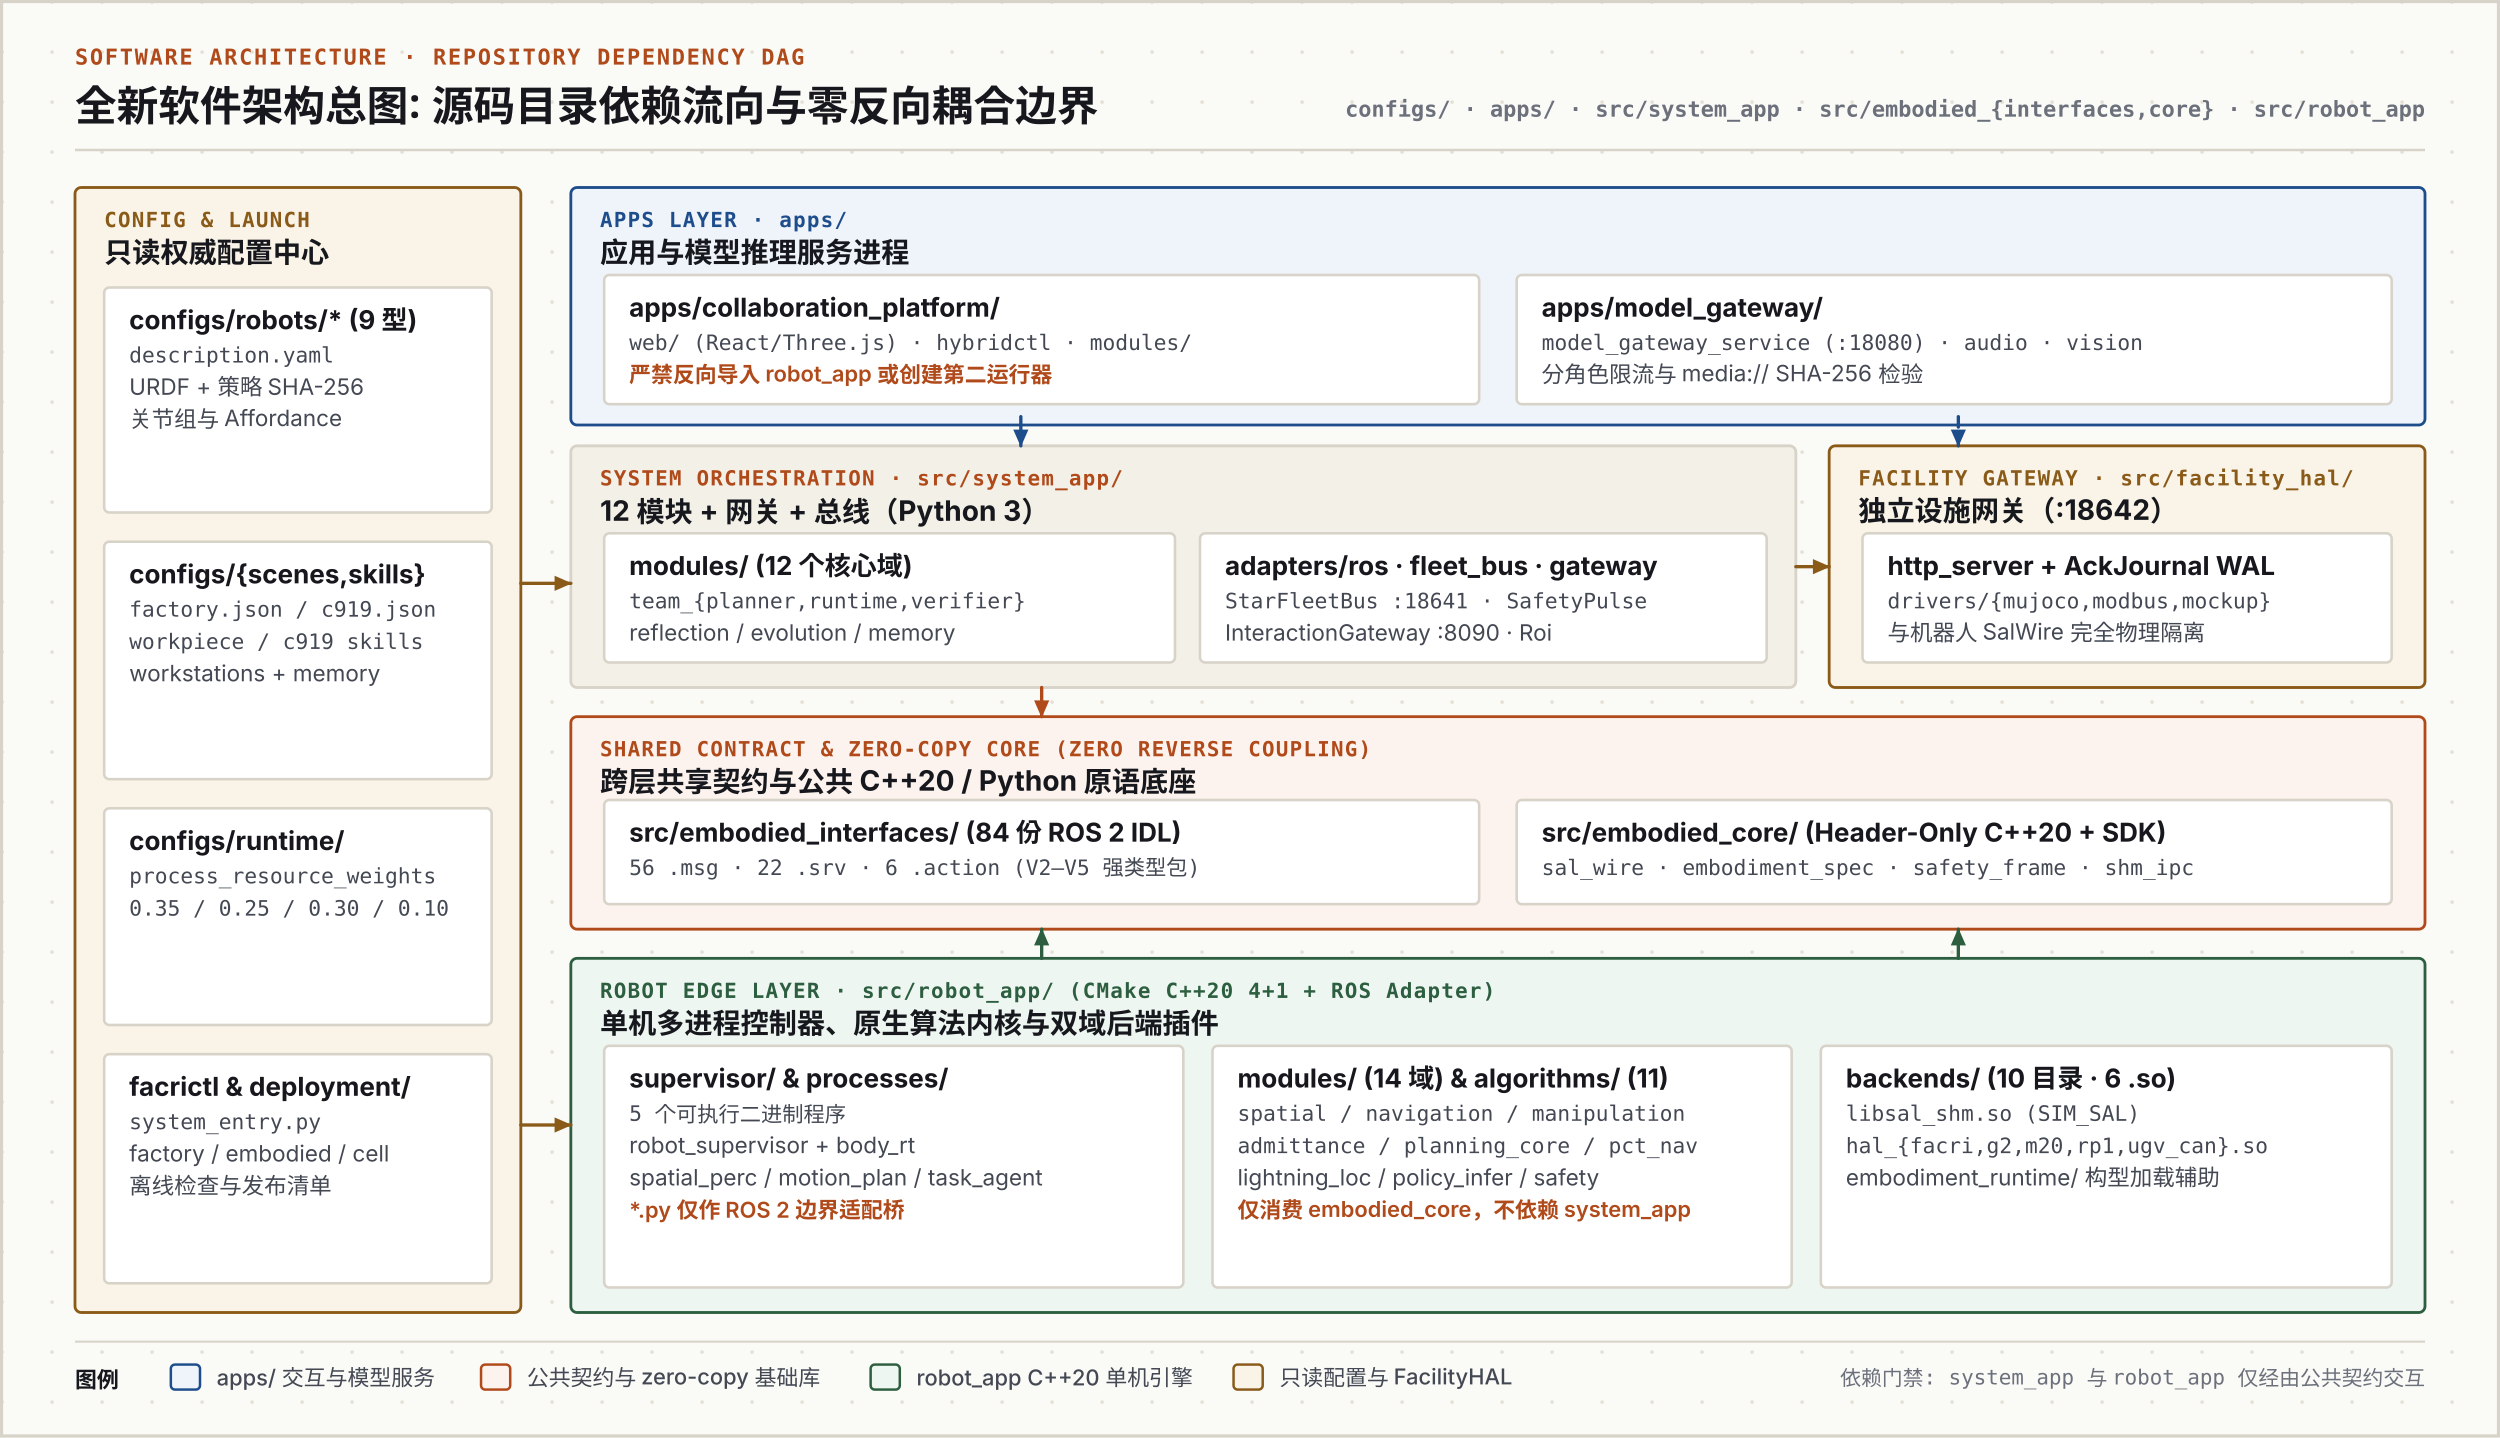
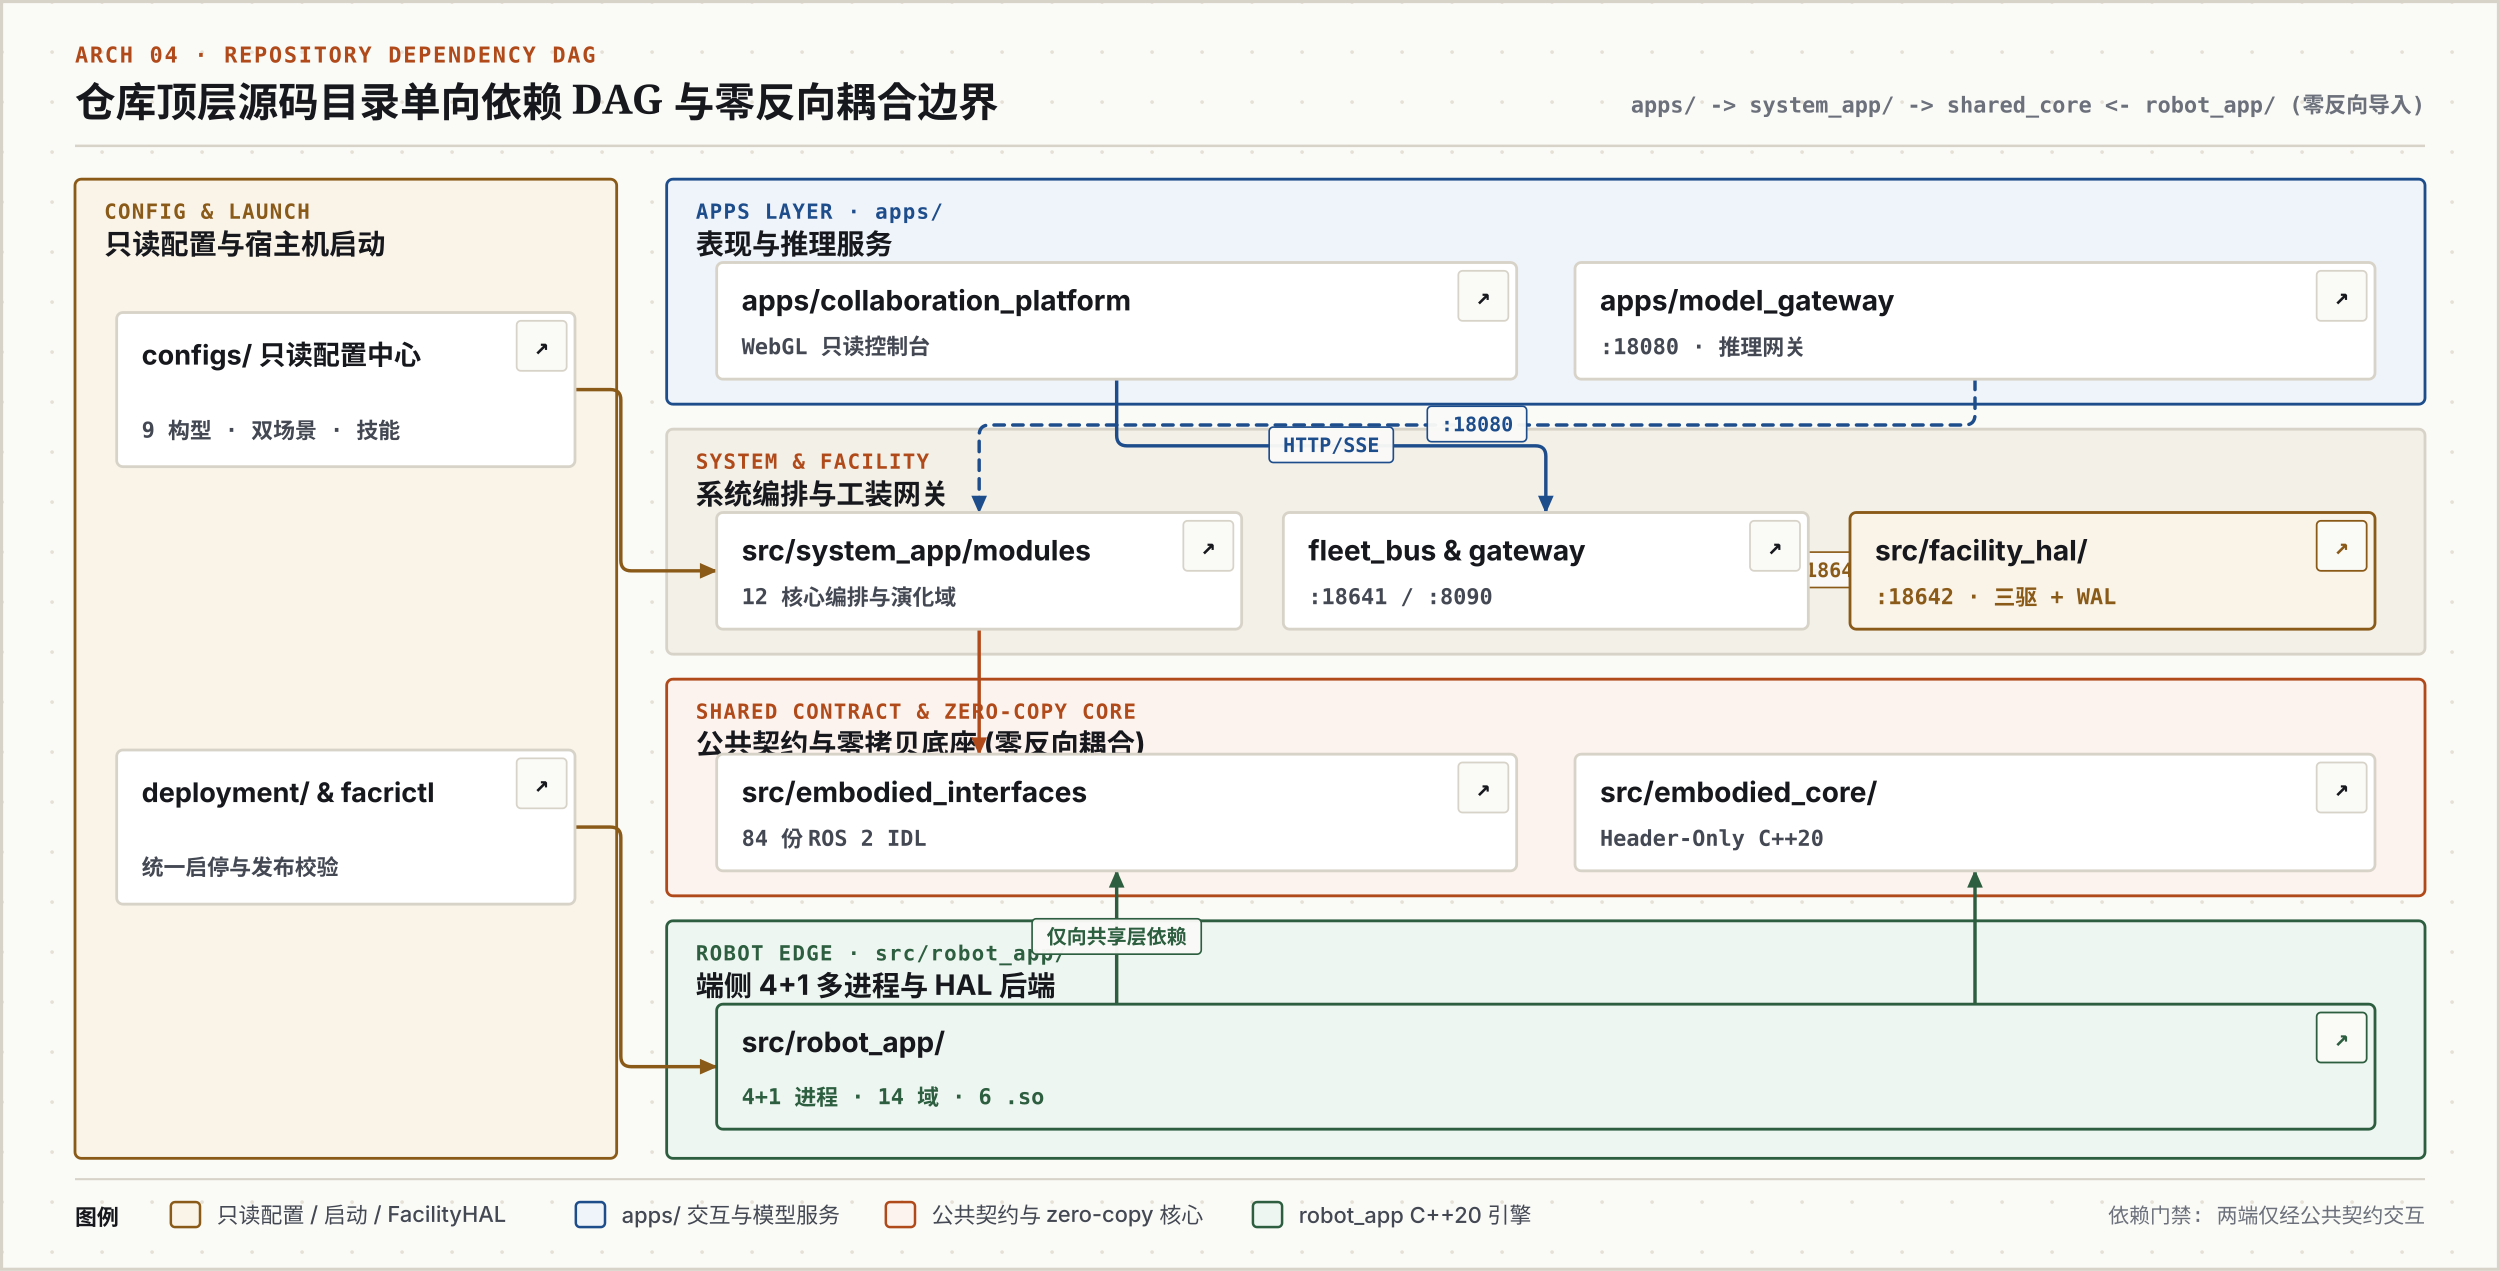
- <svg xmlns="http://www.w3.org/2000/svg" viewBox="0 0 1200 690" width="1200" height="690" role="img" aria-labelledby="diagram-title diagram-desc">
+ <svg xmlns="http://www.w3.org/2000/svg" class="interactive-arch-svg" data-diagram-id="arch-software-stack" viewBox="0 0 1200 610" width="1200" height="610" role="group" aria-labelledby="arch-software-stack-title" aria-describedby="arch-software-stack-desc">
  <defs>
-     <pattern id="dot-grid" width="24" height="24" patternUnits="userSpaceOnUse">
+     <pattern id="arch-software-stack-dot-grid" width="24" height="24" patternUnits="userSpaceOnUse">
      <circle cx="1" cy="1" r="0.9" fill="#E6E1D6" />
    </pattern>
-     <marker id="arrow-ink" viewBox="0 0 10 10" refX="8.5" refY="5" markerWidth="6.5" markerHeight="6.5" orient="auto-start-reverse">
+     <marker id="arch-software-stack-arrow-ink" viewBox="0 0 10 10" refX="8.5" refY="5" markerWidth="6.5" markerHeight="6.5" orient="auto-start-reverse">
      <path d="M 1 1.5 L 9 5 L 1 8.5 z" fill="#16181D" />
    </marker>
-     <marker id="arrow-terracotta" viewBox="0 0 10 10" refX="8.5" refY="5" markerWidth="6.5" markerHeight="6.5" orient="auto-start-reverse">
+     <marker id="arch-software-stack-arrow-terracotta" viewBox="0 0 10 10" refX="8.5" refY="5" markerWidth="6.5" markerHeight="6.5" orient="auto-start-reverse">
      <path d="M 1 1.5 L 9 5 L 1 8.5 z" fill="#B04A1A" />
    </marker>
-     <marker id="arrow-forest" viewBox="0 0 10 10" refX="8.5" refY="5" markerWidth="6.5" markerHeight="6.5" orient="auto-start-reverse">
+     <marker id="arch-software-stack-arrow-forest" viewBox="0 0 10 10" refX="8.5" refY="5" markerWidth="6.5" markerHeight="6.5" orient="auto-start-reverse">
      <path d="M 1 1.5 L 9 5 L 1 8.5 z" fill="#2C5E3F" />
    </marker>
-     <marker id="arrow-slate" viewBox="0 0 10 10" refX="8.5" refY="5" markerWidth="6.5" markerHeight="6.5" orient="auto-start-reverse">
+     <marker id="arch-software-stack-arrow-slate" viewBox="0 0 10 10" refX="8.5" refY="5" markerWidth="6.5" markerHeight="6.5" orient="auto-start-reverse">
      <path d="M 1 1.5 L 9 5 L 1 8.5 z" fill="#1E4D8C" />
    </marker>
-     <marker id="arrow-ochre" viewBox="0 0 10 10" refX="8.5" refY="5" markerWidth="6.5" markerHeight="6.5" orient="auto-start-reverse">
+     <marker id="arch-software-stack-arrow-ochre" viewBox="0 0 10 10" refX="8.5" refY="5" markerWidth="6.5" markerHeight="6.5" orient="auto-start-reverse">
      <path d="M 1 1.5 L 9 5 L 1 8.5 z" fill="#8A5A19" />
    </marker>
-     <marker id="arrow-mute" viewBox="0 0 10 10" refX="8.5" refY="5" markerWidth="6.5" markerHeight="6.5" orient="auto-start-reverse">
+     <marker id="arch-software-stack-arrow-mute" viewBox="0 0 10 10" refX="8.5" refY="5" markerWidth="6.5" markerHeight="6.5" orient="auto-start-reverse">
      <path d="M 1 1.5 L 9 5 L 1 8.5 z" fill="#8C877C" />
    </marker>
  </defs>
-   <rect x="0" y="0" width="1200" height="690" fill="#FAFAF7" />
-   <rect x="0" y="0" width="1200" height="690" fill="url(#dot-grid)" />
-   <rect x="0.75" y="0.75" width="1198.5" height="688.5" fill="none" stroke="#D8D3C8" stroke-width="1.5" />
-   <rect x="36.0" y="90.0" width="214.0" height="540.0" rx="3.0" fill="#FAF4E8" stroke="#8A5A19" stroke-width="1.35" />
-   <text x="50.0" y="109.0" font-family="&quot;JetBrains Mono&quot;, monospace" font-size="10.0" font-weight="700" fill="#8A5A19" letter-spacing="0.06em">CONFIG &amp; LAUNCH</text>
-   <text x="50.0" y="126.0" font-family="&quot;Inter&quot;, &quot;PingFang SC&quot;, &quot;Noto Sans SC&quot;, sans-serif" font-size="13.5" font-weight="700" fill="#16181D">只读权威配置中心</text>
-   <rect x="274.0" y="90.0" width="890.0" height="114.0" rx="3.0" fill="#EFF4FA" stroke="#1E4D8C" stroke-width="1.35" />
-   <text x="288.0" y="109.0" font-family="&quot;JetBrains Mono&quot;, monospace" font-size="10.0" font-weight="700" fill="#1E4D8C" letter-spacing="0.06em">APPS LAYER · apps/</text>
-   <text x="288.0" y="126.0" font-family="&quot;Inter&quot;, &quot;PingFang SC&quot;, &quot;Noto Sans SC&quot;, sans-serif" font-size="13.5" font-weight="700" fill="#16181D">应用与模型推理服务进程</text>
-   <rect x="274.0" y="214.0" width="588.0" height="116.0" rx="3.0" fill="#F3F0E8" stroke="#D8D3C8" stroke-width="1.35" />
-   <text x="288.0" y="233.0" font-family="&quot;JetBrains Mono&quot;, monospace" font-size="10.0" font-weight="700" fill="#B04A1A" letter-spacing="0.06em">SYSTEM ORCHESTRATION · src/system_app/</text>
-   <text x="288.0" y="250.0" font-family="&quot;Inter&quot;, &quot;PingFang SC&quot;, &quot;Noto Sans SC&quot;, sans-serif" font-size="13.5" font-weight="700" fill="#16181D">12 模块 + 网关 + 总线（Python 3）</text>
-   <rect x="878.0" y="214.0" width="286.0" height="116.0" rx="3.0" fill="#FAF4E8" stroke="#8A5A19" stroke-width="1.35" />
-   <text x="892.0" y="233.0" font-family="&quot;JetBrains Mono&quot;, monospace" font-size="10.0" font-weight="700" fill="#8A5A19" letter-spacing="0.06em">FACILITY GATEWAY · src/facility_hal/</text>
-   <text x="892.0" y="250.0" font-family="&quot;Inter&quot;, &quot;PingFang SC&quot;, &quot;Noto Sans SC&quot;, sans-serif" font-size="13.5" font-weight="700" fill="#16181D">独立设施网关（:18642）</text>
-   <rect x="274.0" y="344.0" width="890.0" height="102.0" rx="3.0" fill="#FDF3EE" stroke="#B04A1A" stroke-width="1.35" />
-   <text x="288.0" y="363.0" font-family="&quot;JetBrains Mono&quot;, monospace" font-size="10.0" font-weight="700" fill="#B04A1A" letter-spacing="0.06em">SHARED CONTRACT &amp; ZERO-COPY CORE (ZERO REVERSE COUPLING)</text>
-   <text x="288.0" y="380.0" font-family="&quot;Inter&quot;, &quot;PingFang SC&quot;, &quot;Noto Sans SC&quot;, sans-serif" font-size="13.5" font-weight="700" fill="#16181D">跨层共享契约与公共 C++20 / Python 原语底座</text>
-   <rect x="274.0" y="460.0" width="890.0" height="170.0" rx="3.0" fill="#EEF6F1" stroke="#2C5E3F" stroke-width="1.35" />
-   <text x="288.0" y="479.0" font-family="&quot;JetBrains Mono&quot;, monospace" font-size="10.0" font-weight="700" fill="#2C5E3F" letter-spacing="0.06em">ROBOT EDGE LAYER · src/robot_app/ (CMake C++20 4+1 + ROS Adapter)</text>
-   <text x="288.0" y="496.0" font-family="&quot;Inter&quot;, &quot;PingFang SC&quot;, &quot;Noto Sans SC&quot;, sans-serif" font-size="13.5" font-weight="700" fill="#16181D">单机多进程控制器、原生算法内核与双域后端插件</text>
-   <rect x="50.0" y="138.0" width="186.0" height="108.0" rx="2.5" fill="#FFFFFF" stroke="#D8D3C8" stroke-width="1.25" />
-   <text x="62.0" y="158.0" font-family="&quot;Inter&quot;, &quot;PingFang SC&quot;, &quot;Noto Sans SC&quot;, sans-serif" font-size="12.5" font-weight="700" fill="#16181D">configs/robots/* (9 型)</text>
-   <text x="62.0" y="174.0" font-family="&quot;JetBrains Mono&quot;, monospace" font-size="10.2" font-weight="500" fill="#434853">description.yaml</text>
-   <text x="62.0" y="189.5" font-family="&quot;Inter&quot;, &quot;PingFang SC&quot;, &quot;Noto Sans SC&quot;, sans-serif" font-size="10.8" font-weight="400" fill="#434853">URDF + 策略 SHA-256</text>
-   <text x="62.0" y="205.0" font-family="&quot;Inter&quot;, &quot;PingFang SC&quot;, &quot;Noto Sans SC&quot;, sans-serif" font-size="10.8" font-weight="400" fill="#434853">关节组与 Affordance</text>
-   <rect x="50.0" y="260.0" width="186.0" height="114.0" rx="2.5" fill="#FFFFFF" stroke="#D8D3C8" stroke-width="1.25" />
-   <text x="62.0" y="280.0" font-family="&quot;Inter&quot;, &quot;PingFang SC&quot;, &quot;Noto Sans SC&quot;, sans-serif" font-size="12.5" font-weight="700" fill="#16181D">configs/{scenes,skills}</text>
-   <text x="62.0" y="296.0" font-family="&quot;JetBrains Mono&quot;, monospace" font-size="10.2" font-weight="500" fill="#434853">factory.json / c919.json</text>
-   <text x="62.0" y="311.5" font-family="&quot;JetBrains Mono&quot;, monospace" font-size="10.2" font-weight="500" fill="#434853">workpiece / c919 skills</text>
-   <text x="62.0" y="327.0" font-family="&quot;Inter&quot;, &quot;PingFang SC&quot;, &quot;Noto Sans SC&quot;, sans-serif" font-size="10.8" font-weight="400" fill="#434853">workstations + memory</text>
-   <rect x="50.0" y="388.0" width="186.0" height="104.0" rx="2.5" fill="#FFFFFF" stroke="#D8D3C8" stroke-width="1.25" />
-   <text x="62.0" y="408.0" font-family="&quot;Inter&quot;, &quot;PingFang SC&quot;, &quot;Noto Sans SC&quot;, sans-serif" font-size="12.5" font-weight="700" fill="#16181D">configs/runtime/</text>
-   <text x="62.0" y="424.0" font-family="&quot;JetBrains Mono&quot;, monospace" font-size="10.2" font-weight="500" fill="#434853">process_resource_weights</text>
-   <text x="62.0" y="439.5" font-family="&quot;JetBrains Mono&quot;, monospace" font-size="10.2" font-weight="500" fill="#434853">0.35 / 0.25 / 0.30 / 0.10</text>
-   <rect x="50.0" y="506.0" width="186.0" height="110.0" rx="2.5" fill="#FFFFFF" stroke="#D8D3C8" stroke-width="1.25" />
-   <text x="62.0" y="526.0" font-family="&quot;Inter&quot;, &quot;PingFang SC&quot;, &quot;Noto Sans SC&quot;, sans-serif" font-size="12.5" font-weight="700" fill="#16181D">facrictl &amp; deployment/</text>
-   <text x="62.0" y="542.0" font-family="&quot;JetBrains Mono&quot;, monospace" font-size="10.2" font-weight="500" fill="#434853">system_entry.py</text>
-   <text x="62.0" y="557.5" font-family="&quot;Inter&quot;, &quot;PingFang SC&quot;, &quot;Noto Sans SC&quot;, sans-serif" font-size="10.8" font-weight="400" fill="#434853">factory / embodied / cell</text>
-   <text x="62.0" y="573.0" font-family="&quot;Inter&quot;, &quot;PingFang SC&quot;, &quot;Noto Sans SC&quot;, sans-serif" font-size="10.8" font-weight="400" fill="#434853">离线检查与发布清单</text>
-   <rect x="290.0" y="132.0" width="420.0" height="62.0" rx="2.5" fill="#FFFFFF" stroke="#D8D3C8" stroke-width="1.25" />
-   <text x="302.0" y="152.0" font-family="&quot;Inter&quot;, &quot;PingFang SC&quot;, &quot;Noto Sans SC&quot;, sans-serif" font-size="12.5" font-weight="700" fill="#16181D">apps/collaboration_platform/</text>
-   <text x="302.0" y="168.0" font-family="&quot;JetBrains Mono&quot;, monospace" font-size="10.2" font-weight="500" fill="#434853">web/ (React/Three.js) · hybridctl · modules/</text>
-   <text x="302.0" y="183.5" font-family="&quot;Inter&quot;, &quot;PingFang SC&quot;, &quot;Noto Sans SC&quot;, sans-serif" font-size="10.5" font-weight="600" fill="#B04A1A">严禁反向导入 robot_app 或创建第二运行器</text>
-   <rect x="728.0" y="132.0" width="420.0" height="62.0" rx="2.5" fill="#FFFFFF" stroke="#D8D3C8" stroke-width="1.25" />
-   <text x="740.0" y="152.0" font-family="&quot;Inter&quot;, &quot;PingFang SC&quot;, &quot;Noto Sans SC&quot;, sans-serif" font-size="12.5" font-weight="700" fill="#16181D">apps/model_gateway/</text>
-   <text x="740.0" y="168.0" font-family="&quot;JetBrains Mono&quot;, monospace" font-size="10.2" font-weight="500" fill="#434853">model_gateway_service (:18080) · audio · vision</text>
-   <text x="740.0" y="183.5" font-family="&quot;Inter&quot;, &quot;PingFang SC&quot;, &quot;Noto Sans SC&quot;, sans-serif" font-size="10.8" font-weight="400" fill="#434853">分角色限流与 media:// SHA-256 检验</text>
-   <rect x="290.0" y="256.0" width="274.0" height="62.0" rx="2.5" fill="#FFFFFF" stroke="#D8D3C8" stroke-width="1.25" />
-   <text x="302.0" y="276.0" font-family="&quot;Inter&quot;, &quot;PingFang SC&quot;, &quot;Noto Sans SC&quot;, sans-serif" font-size="12.5" font-weight="700" fill="#16181D">modules/ (12 个核心域)</text>
-   <text x="302.0" y="292.0" font-family="&quot;JetBrains Mono&quot;, monospace" font-size="10.2" font-weight="500" fill="#434853">team_{planner,runtime,verifier}</text>
-   <text x="302.0" y="307.5" font-family="&quot;Inter&quot;, &quot;PingFang SC&quot;, &quot;Noto Sans SC&quot;, sans-serif" font-size="10.8" font-weight="400" fill="#434853">reflection / evolution / memory</text>
-   <rect x="576.0" y="256.0" width="272.0" height="62.0" rx="2.5" fill="#FFFFFF" stroke="#D8D3C8" stroke-width="1.25" />
-   <text x="588.0" y="276.0" font-family="&quot;Inter&quot;, &quot;PingFang SC&quot;, &quot;Noto Sans SC&quot;, sans-serif" font-size="12.5" font-weight="700" fill="#16181D">adapters/ros · fleet_bus · gateway</text>
-   <text x="588.0" y="292.0" font-family="&quot;JetBrains Mono&quot;, monospace" font-size="10.2" font-weight="500" fill="#434853">StarFleetBus :18641 · SafetyPulse</text>
-   <text x="588.0" y="307.5" font-family="&quot;Inter&quot;, &quot;PingFang SC&quot;, &quot;Noto Sans SC&quot;, sans-serif" font-size="10.8" font-weight="400" fill="#434853">InteractionGateway :8090 · Roi</text>
-   <rect x="894.0" y="256.0" width="254.0" height="62.0" rx="2.5" fill="#FFFFFF" stroke="#D8D3C8" stroke-width="1.25" />
-   <text x="906.0" y="276.0" font-family="&quot;Inter&quot;, &quot;PingFang SC&quot;, &quot;Noto Sans SC&quot;, sans-serif" font-size="12.5" font-weight="700" fill="#16181D">http_server + AckJournal WAL</text>
-   <text x="906.0" y="292.0" font-family="&quot;JetBrains Mono&quot;, monospace" font-size="10.2" font-weight="500" fill="#434853">drivers/{mujoco,modbus,mockup}</text>
-   <text x="906.0" y="307.5" font-family="&quot;Inter&quot;, &quot;PingFang SC&quot;, &quot;Noto Sans SC&quot;, sans-serif" font-size="10.8" font-weight="400" fill="#434853">与机器人 SalWire 完全物理隔离</text>
-   <rect x="290.0" y="384.0" width="420.0" height="50.0" rx="2.5" fill="#FFFFFF" stroke="#D8D3C8" stroke-width="1.25" />
-   <text x="302.0" y="404.0" font-family="&quot;Inter&quot;, &quot;PingFang SC&quot;, &quot;Noto Sans SC&quot;, sans-serif" font-size="12.5" font-weight="700" fill="#16181D">src/embodied_interfaces/ (84 份 ROS 2 IDL)</text>
-   <text x="302.0" y="420.0" font-family="&quot;JetBrains Mono&quot;, monospace" font-size="10.2" font-weight="500" fill="#434853">56 .msg · 22 .srv · 6 .action (V2–V5 强类型包)</text>
-   <rect x="728.0" y="384.0" width="420.0" height="50.0" rx="2.5" fill="#FFFFFF" stroke="#D8D3C8" stroke-width="1.25" />
-   <text x="740.0" y="404.0" font-family="&quot;Inter&quot;, &quot;PingFang SC&quot;, &quot;Noto Sans SC&quot;, sans-serif" font-size="12.5" font-weight="700" fill="#16181D">src/embodied_core/ (Header-Only C++20 + SDK)</text>
-   <text x="740.0" y="420.0" font-family="&quot;JetBrains Mono&quot;, monospace" font-size="10.2" font-weight="500" fill="#434853">sal_wire · embodiment_spec · safety_frame · shm_ipc</text>
-   <rect x="290.0" y="502.0" width="278.0" height="116.0" rx="2.5" fill="#FFFFFF" stroke="#D8D3C8" stroke-width="1.25" />
-   <text x="302.0" y="522.0" font-family="&quot;Inter&quot;, &quot;PingFang SC&quot;, &quot;Noto Sans SC&quot;, sans-serif" font-size="12.5" font-weight="700" fill="#16181D">supervisor/ &amp; processes/</text>
-   <text x="302.0" y="538.0" font-family="&quot;JetBrains Mono&quot;, monospace" font-size="10.2" font-weight="500" fill="#434853">5 个可执行二进制程序</text>
-   <text x="302.0" y="553.5" font-family="&quot;Inter&quot;, &quot;PingFang SC&quot;, &quot;Noto Sans SC&quot;, sans-serif" font-size="10.8" font-weight="400" fill="#434853">robot_supervisor + body_rt</text>
-   <text x="302.0" y="569.0" font-family="&quot;Inter&quot;, &quot;PingFang SC&quot;, &quot;Noto Sans SC&quot;, sans-serif" font-size="10.8" font-weight="400" fill="#434853">spatial_perc / motion_plan / task_agent</text>
-   <text x="302.0" y="584.5" font-family="&quot;Inter&quot;, &quot;PingFang SC&quot;, &quot;Noto Sans SC&quot;, sans-serif" font-size="10.5" font-weight="600" fill="#B04A1A">*.py 仅作 ROS 2 边界适配桥</text>
-   <rect x="582.0" y="502.0" width="278.0" height="116.0" rx="2.5" fill="#FFFFFF" stroke="#D8D3C8" stroke-width="1.25" />
-   <text x="594.0" y="522.0" font-family="&quot;Inter&quot;, &quot;PingFang SC&quot;, &quot;Noto Sans SC&quot;, sans-serif" font-size="12.5" font-weight="700" fill="#16181D">modules/ (14 域) &amp; algorithms/ (11)</text>
-   <text x="594.0" y="538.0" font-family="&quot;JetBrains Mono&quot;, monospace" font-size="10.2" font-weight="500" fill="#434853">spatial / navigation / manipulation</text>
-   <text x="594.0" y="553.5" font-family="&quot;JetBrains Mono&quot;, monospace" font-size="10.2" font-weight="500" fill="#434853">admittance / planning_core / pct_nav</text>
-   <text x="594.0" y="569.0" font-family="&quot;Inter&quot;, &quot;PingFang SC&quot;, &quot;Noto Sans SC&quot;, sans-serif" font-size="10.8" font-weight="400" fill="#434853">lightning_loc / policy_infer / safety</text>
-   <text x="594.0" y="584.5" font-family="&quot;Inter&quot;, &quot;PingFang SC&quot;, &quot;Noto Sans SC&quot;, sans-serif" font-size="10.5" font-weight="600" fill="#B04A1A">仅消费 embodied_core，不依赖 system_app</text>
-   <rect x="874.0" y="502.0" width="274.0" height="116.0" rx="2.5" fill="#FFFFFF" stroke="#D8D3C8" stroke-width="1.25" />
-   <text x="886.0" y="522.0" font-family="&quot;Inter&quot;, &quot;PingFang SC&quot;, &quot;Noto Sans SC&quot;, sans-serif" font-size="12.5" font-weight="700" fill="#16181D">backends/ (10 目录 · 6 .so)</text>
-   <text x="886.0" y="538.0" font-family="&quot;JetBrains Mono&quot;, monospace" font-size="10.2" font-weight="500" fill="#434853">libsal_shm.so (SIM_SAL)</text>
-   <text x="886.0" y="553.5" font-family="&quot;JetBrains Mono&quot;, monospace" font-size="10.2" font-weight="500" fill="#434853">hal_{facri,g2,m20,rp1,ugv_can}.so</text>
-   <text x="886.0" y="569.0" font-family="&quot;Inter&quot;, &quot;PingFang SC&quot;, &quot;Noto Sans SC&quot;, sans-serif" font-size="10.8" font-weight="400" fill="#434853">embodiment_runtime/ 构型加载辅助</text>
-   <path d="M 250.0 280.0 L 274.0 280.0" fill="none" stroke="#8A5A19" stroke-width="1.60" stroke-linejoin="round" stroke-linecap="round" marker-end="url(#arrow-ochre)" />
-   <path d="M 250.0 540.0 L 274.0 540.0" fill="none" stroke="#8A5A19" stroke-width="1.60" stroke-linejoin="round" stroke-linecap="round" marker-end="url(#arrow-ochre)" />
-   <path d="M 490.0 200.0 L 490.0 214.0" fill="none" stroke="#1E4D8C" stroke-width="1.60" stroke-linejoin="round" stroke-linecap="round" marker-end="url(#arrow-slate)" />
-   <path d="M 940.0 200.0 L 940.0 214.0" fill="none" stroke="#1E4D8C" stroke-width="1.60" stroke-linejoin="round" stroke-linecap="round" stroke-dasharray="5 4" marker-end="url(#arrow-slate)" />
-   <path d="M 862.0 272.0 L 878.0 272.0" fill="none" stroke="#8A5A19" stroke-width="1.60" stroke-linejoin="round" stroke-linecap="round" marker-end="url(#arrow-ochre)" />
-   <path d="M 500.0 330.0 L 500.0 344.0" fill="none" stroke="#B04A1A" stroke-width="1.60" stroke-linejoin="round" stroke-linecap="round" marker-end="url(#arrow-terracotta)" />
-   <path d="M 500.0 460.0 L 500.0 446.0" fill="none" stroke="#2C5E3F" stroke-width="1.60" stroke-linejoin="round" stroke-linecap="round" marker-end="url(#arrow-forest)" />
-   <path d="M 940.0 460.0 L 940.0 446.0" fill="none" stroke="#2C5E3F" stroke-width="1.60" stroke-linejoin="round" stroke-linecap="round" marker-end="url(#arrow-forest)" />
-   <line x1="36.0" y1="644.0" x2="1164.0" y2="644.0" stroke="#D8D3C8" stroke-width="1.00" />
-   <text x="36.0" y="666.0" font-family="&quot;JetBrains Mono&quot;, monospace" font-size="10.5" font-weight="700" fill="#16181D">图例</text>
-   <rect x="82.0" y="655.0" width="14.0" height="12.0" rx="2.0" fill="#EFF4FA" stroke="#1E4D8C" stroke-width="1.20" />
-   <text x="104.0" y="665.0" font-family="&quot;Inter&quot;, &quot;PingFang SC&quot;, &quot;Noto Sans SC&quot;, sans-serif" font-size="10.5" font-weight="500" fill="#434853">apps/ 交互与模型服务</text>
-   <rect x="230.9" y="655.0" width="14.0" height="12.0" rx="2.0" fill="#FDF3EE" stroke="#B04A1A" stroke-width="1.20" />
-   <text x="252.9" y="665.0" font-family="&quot;Inter&quot;, &quot;PingFang SC&quot;, &quot;Noto Sans SC&quot;, sans-serif" font-size="10.5" font-weight="500" fill="#434853">公共契约与 zero-copy 基础库</text>
-   <rect x="417.9" y="655.0" width="14.0" height="12.0" rx="2.0" fill="#EEF6F1" stroke="#2C5E3F" stroke-width="1.20" />
-   <text x="439.9" y="665.0" font-family="&quot;Inter&quot;, &quot;PingFang SC&quot;, &quot;Noto Sans SC&quot;, sans-serif" font-size="10.5" font-weight="500" fill="#434853">robot_app C++20 单机引擎</text>
-   <rect x="592.1" y="655.0" width="14.0" height="12.0" rx="2.0" fill="#FAF4E8" stroke="#8A5A19" stroke-width="1.20" />
-   <text x="614.1" y="665.0" font-family="&quot;Inter&quot;, &quot;PingFang SC&quot;, &quot;Noto Sans SC&quot;, sans-serif" font-size="10.5" font-weight="500" fill="#434853">只读配置与 FacilityHAL</text>
-   <text x="1164.0" y="665.0" font-family="&quot;JetBrains Mono&quot;, monospace" font-size="10.0" font-weight="500" fill="#6B707B" text-anchor="end">依赖门禁: system_app 与 robot_app 仅经由公共契约交互</text>
-   <text x="36.0" y="31.0" font-family="&quot;JetBrains Mono&quot;, monospace" font-size="10.5" font-weight="700" fill="#B04A1A" letter-spacing="0.08em">SOFTWARE ARCHITECTURE · REPOSITORY DEPENDENCY DAG</text>
-   <text x="36.0" y="58.0" font-family="&quot;Noto Serif SC&quot;, &quot;Source Han Serif SC&quot;, Georgia, serif" font-size="20.0" font-weight="700" fill="#16181D">全新软件架构总图: 源码目录依赖流向与零反向耦合边界</text>
-   <text x="1164.0" y="56.0" font-family="&quot;JetBrains Mono&quot;, monospace" font-size="10.5" font-weight="600" fill="#6B707B" text-anchor="end">configs/ · apps/ · src/system_app · src/embodied_{interfaces,core} · src/robot_app</text>
-   <line x1="36.0" y1="72.0" x2="1164.0" y2="72.0" stroke="#D8D3C8" stroke-width="1.20" />
+   <rect x="0" y="0" width="1200" height="610" fill="#FAFAF7" />
+   <rect x="0" y="0" width="1200" height="610" fill="url(#arch-software-stack-dot-grid)" />
+   <rect x="0.75" y="0.75" width="1198.5" height="608.5" fill="none" stroke="#D8D3C8" stroke-width="1.5" />
+   <rect x="36.0" y="86.0" width="260.0" height="470.0" rx="3.0" fill="#FAF4E8" stroke="#8A5A19" stroke-width="1.35" />
+   <text x="50.0" y="105.0" font-family="&quot;JetBrains Mono&quot;, monospace" font-size="10.0" font-weight="700" fill="#8A5A19" letter-spacing="0.06em">CONFIG &amp; LAUNCH</text>
+   <text x="50.0" y="122.0" font-family="&quot;Inter&quot;, &quot;PingFang SC&quot;, &quot;Noto Sans SC&quot;, sans-serif" font-size="13.5" font-weight="700" fill="#16181D">只读配置与宿主机启动</text>
+   <rect x="320.0" y="86.0" width="844.0" height="108.0" rx="3.0" fill="#EFF4FA" stroke="#1E4D8C" stroke-width="1.35" />
+   <text x="334.0" y="105.0" font-family="&quot;JetBrains Mono&quot;, monospace" font-size="10.0" font-weight="700" fill="#1E4D8C" letter-spacing="0.06em">APPS LAYER · apps/</text>
+   <text x="334.0" y="122.0" font-family="&quot;Inter&quot;, &quot;PingFang SC&quot;, &quot;Noto Sans SC&quot;, sans-serif" font-size="13.5" font-weight="700" fill="#16181D">表现与推理服务</text>
+   <rect x="320.0" y="206.0" width="844.0" height="108.0" rx="3.0" fill="#F3F0E8" stroke="#D8D3C8" stroke-width="1.35" />
+   <text x="334.0" y="225.0" font-family="&quot;JetBrains Mono&quot;, monospace" font-size="10.0" font-weight="700" fill="#B04A1A" letter-spacing="0.06em">SYSTEM &amp; FACILITY</text>
+   <text x="334.0" y="242.0" font-family="&quot;Inter&quot;, &quot;PingFang SC&quot;, &quot;Noto Sans SC&quot;, sans-serif" font-size="13.5" font-weight="700" fill="#16181D">系统编排与工装网关</text>
+   <rect x="320.0" y="326.0" width="844.0" height="104.0" rx="3.0" fill="#FDF3EE" stroke="#B04A1A" stroke-width="1.35" />
+   <text x="334.0" y="345.0" font-family="&quot;JetBrains Mono&quot;, monospace" font-size="10.0" font-weight="700" fill="#B04A1A" letter-spacing="0.06em">SHARED CONTRACT &amp; ZERO-COPY CORE</text>
+   <text x="334.0" y="362.0" font-family="&quot;Inter&quot;, &quot;PingFang SC&quot;, &quot;Noto Sans SC&quot;, sans-serif" font-size="13.5" font-weight="700" fill="#16181D">公共契约与零拷贝底座 (零反向耦合)</text>
+   <rect x="320.0" y="442.0" width="844.0" height="114.0" rx="3.0" fill="#EEF6F1" stroke="#2C5E3F" stroke-width="1.35" />
+   <text x="334.0" y="461.0" font-family="&quot;JetBrains Mono&quot;, monospace" font-size="10.0" font-weight="700" fill="#2C5E3F" letter-spacing="0.06em">ROBOT EDGE · src/robot_app/</text>
+   <text x="334.0" y="478.0" font-family="&quot;Inter&quot;, &quot;PingFang SC&quot;, &quot;Noto Sans SC&quot;, sans-serif" font-size="13.5" font-weight="700" fill="#16181D">端侧 4+1 多进程与 HAL 后端</text>
+   <g class="arch-edge" data-from="cfg_center" data-to="sys_modules" data-flow="config">
+     <path d="M 276.0 187.0 L 293.0 187.0 Q 298.0 187.0 298.0 192.0 L 298.0 269.0 Q 298.0 274.0 303.0 274.0 L 344.0 274.0" fill="none" stroke="#8A5A19" stroke-width="1.65" stroke-linejoin="round" stroke-linecap="round" marker-end="url(#arch-software-stack-arrow-ochre)" />
+   </g>
+   <g class="arch-edge" data-from="deploy_cli" data-to="robot_edge" data-flow="config">
+     <path d="M 276.0 397.0 L 293.0 397.0 Q 298.0 397.0 298.0 402.0 L 298.0 507.0 Q 298.0 512.0 303.0 512.0 L 344.0 512.0" fill="none" stroke="#8A5A19" stroke-width="1.65" stroke-linejoin="round" stroke-linecap="round" marker-end="url(#arch-software-stack-arrow-ochre)" />
+   </g>
+   <g class="arch-edge" data-from="app_collab" data-to="sys_gw_bus" data-flow="north">
+     <path d="M 536.0 182.0 L 536.0 209.0 Q 536.0 214.0 541.0 214.0 L 737.0 214.0 Q 742.0 214.0 742.0 219.0 L 742.0 246.0" fill="none" stroke="#1E4D8C" stroke-width="1.65" stroke-linejoin="round" stroke-linecap="round" marker-end="url(#arch-software-stack-arrow-slate)" />
+     <rect x="609.2" y="205.0" width="59.6" height="17.0" rx="2.0" fill="#FAFAF7" fill-opacity="0.96" stroke="#1E4D8C" stroke-width="0.8" />
+     <text x="639.0" y="217.0" font-family="&quot;JetBrains Mono&quot;, monospace" font-size="9.6" font-weight="600" fill="#1E4D8C" text-anchor="middle">HTTP/SSE</text>
+   </g>
+   <g class="arch-edge" data-from="app_model" data-to="sys_modules" data-flow="north">
+     <path d="M 948.0 182.0 L 948.0 199.0 Q 948.0 204.0 943.0 204.0 L 475.0 204.0 Q 470.0 204.0 470.0 209.0 L 470.0 246.0" fill="none" stroke="#1E4D8C" stroke-width="1.65" stroke-linejoin="round" stroke-linecap="round" stroke-dasharray="5 4" marker-end="url(#arch-software-stack-arrow-slate)" />
+     <rect x="685.1" y="195.0" width="47.7" height="17.0" rx="2.0" fill="#FAFAF7" fill-opacity="0.96" stroke="#1E4D8C" stroke-width="0.8" />
+     <text x="709.0" y="207.0" font-family="&quot;JetBrains Mono&quot;, monospace" font-size="9.6" font-weight="600" fill="#1E4D8C" text-anchor="middle">:18080</text>
+   </g>
+   <g class="arch-edge" data-from="sys_gw_bus" data-to="fac_hal" data-flow="north">
+     <path d="M 868.0 274.0 L 888.0 274.0" fill="none" stroke="#8A5A19" stroke-width="1.65" stroke-linejoin="round" stroke-linecap="round" marker-end="url(#arch-software-stack-arrow-ochre)" />
+     <rect x="854.1" y="265.0" width="47.7" height="17.0" rx="2.0" fill="#FAFAF7" fill-opacity="0.96" stroke="#8A5A19" stroke-width="0.8" />
+     <text x="878.0" y="277.0" font-family="&quot;JetBrains Mono&quot;, monospace" font-size="9.6" font-weight="600" fill="#8A5A19" text-anchor="middle">:18642</text>
+   </g>
+   <g class="arch-edge" data-from="sys_modules" data-to="shared_idl" data-flow="south">
+     <path d="M 470.0 302.0 L 470.0 362.0" fill="none" stroke="#B04A1A" stroke-width="1.65" stroke-linejoin="round" stroke-linecap="round" marker-end="url(#arch-software-stack-arrow-terracotta)" />
+   </g>
+   <g class="arch-edge" data-from="robot_edge" data-to="shared_idl" data-flow="south">
+     <path d="M 536.0 482.0 L 536.0 418.0" fill="none" stroke="#2C5E3F" stroke-width="1.65" stroke-linejoin="round" stroke-linecap="round" marker-end="url(#arch-software-stack-arrow-forest)" />
+     <rect x="495.4" y="441.0" width="81.2" height="17.0" rx="2.0" fill="#FAFAF7" fill-opacity="0.96" stroke="#2C5E3F" stroke-width="0.8" />
+     <text x="536.0" y="453.0" font-family="&quot;JetBrains Mono&quot;, monospace" font-size="9.6" font-weight="600" fill="#2C5E3F" text-anchor="middle">仅向共享层依赖</text>
+   </g>
+   <g class="arch-edge" data-from="robot_edge" data-to="shared_core" data-flow="south">
+     <path d="M 948.0 482.0 L 948.0 418.0" fill="none" stroke="#2C5E3F" stroke-width="1.65" stroke-linejoin="round" stroke-linecap="round" marker-end="url(#arch-software-stack-arrow-forest)" />
+   </g>
+   <g class="arch-node-card" data-node-id="cfg_center">
+     <g class="arch-node" role="button" tabindex="0" data-node-id="cfg_center" data-flows="all,config" aria-expanded="false" aria-label="configs/ 只读配置中心（9 构型 · 双场景 · 技能）">
+       <rect class="arch-node-box" x="56.0" y="150.0" width="220.0" height="74.0" rx="3.0" fill="#FFFFFF" stroke="#D8D3C8" stroke-width="1.35" />
+       <text class="arch-node-title" x="68.0" y="175.0" font-family="&quot;Inter&quot;, &quot;PingFang SC&quot;, &quot;Noto Sans SC&quot;, sans-serif" font-size="13.0" font-weight="700" fill="#16181D">configs/ 只读配置中心</text>
+       <text class="arch-node-role" x="68.0" y="210.0" font-family="&quot;JetBrains Mono&quot;, monospace" font-size="10.5" font-weight="600" fill="#434853">9 构型 · 双场景 · 技能</text>
+     </g>
+     <a class="arch-node-jump" href="handbook://architecture/component-map.html" aria-label="前往「configs/ 只读配置中心」对应章节">
+       <rect x="248.0" y="154.0" width="24.0" height="24.0" rx="2.0" fill="#FAFAF7" stroke="#D8D3C8" stroke-width="0.85" />
+       <text x="260.0" y="170.0" font-family="&quot;JetBrains Mono&quot;, monospace" font-size="11.5" font-weight="700" fill="#16181D" text-anchor="middle">↗</text>
+     </a>
+   </g>
+   <g class="arch-node-card" data-node-id="deploy_cli">
+     <g class="arch-node" role="button" tabindex="0" data-node-id="deploy_cli" data-flows="all,config" aria-expanded="false" aria-label="deployment/ &amp; facrictl（统一启停与发布校验）">
+       <rect class="arch-node-box" x="56.0" y="360.0" width="220.0" height="74.0" rx="3.0" fill="#FFFFFF" stroke="#D8D3C8" stroke-width="1.35" />
+       <text class="arch-node-title" x="68.0" y="385.0" font-family="&quot;Inter&quot;, &quot;PingFang SC&quot;, &quot;Noto Sans SC&quot;, sans-serif" font-size="13.0" font-weight="700" fill="#16181D">deployment/ &amp; facrictl</text>
+       <text class="arch-node-role" x="68.0" y="420.0" font-family="&quot;JetBrains Mono&quot;, monospace" font-size="10.5" font-weight="600" fill="#434853">统一启停与发布校验</text>
+     </g>
+     <a class="arch-node-jump" href="handbook://guides/quickstart.html" aria-label="前往「deployment/ &amp; facrictl」对应章节">
+       <rect x="248.0" y="364.0" width="24.0" height="24.0" rx="2.0" fill="#FAFAF7" stroke="#D8D3C8" stroke-width="0.85" />
+       <text x="260.0" y="380.0" font-family="&quot;JetBrains Mono&quot;, monospace" font-size="11.5" font-weight="700" fill="#16181D" text-anchor="middle">↗</text>
+     </a>
+   </g>
+   <g class="arch-node-card" data-node-id="app_collab">
+     <g class="arch-node" role="button" tabindex="0" data-node-id="app_collab" data-flows="all,north" aria-expanded="false" aria-label="apps/collaboration_platform（WebGL 只读控制台）">
+       <rect class="arch-node-box" x="344.0" y="126.0" width="384.0" height="56.0" rx="3.0" fill="#FFFFFF" stroke="#D8D3C8" stroke-width="1.35" />
+       <text class="arch-node-title" x="356.0" y="149.0" font-family="&quot;Inter&quot;, &quot;PingFang SC&quot;, &quot;Noto Sans SC&quot;, sans-serif" font-size="13.5" font-weight="700" fill="#16181D">apps/collaboration_platform</text>
+       <text class="arch-node-role" x="356.0" y="170.0" font-family="&quot;JetBrains Mono&quot;, monospace" font-size="10.5" font-weight="600" fill="#434853">WebGL 只读控制台</text>
+     </g>
+     <a class="arch-node-jump" href="handbook://guides/platform-ui.html" aria-label="前往「apps/collaboration_platform」对应章节">
+       <rect x="700.0" y="130.0" width="24.0" height="24.0" rx="2.0" fill="#FAFAF7" stroke="#D8D3C8" stroke-width="0.85" />
+       <text x="712.0" y="146.0" font-family="&quot;JetBrains Mono&quot;, monospace" font-size="11.5" font-weight="700" fill="#16181D" text-anchor="middle">↗</text>
+     </a>
+   </g>
+   <g class="arch-node-card" data-node-id="app_model">
+     <g class="arch-node" role="button" tabindex="0" data-node-id="app_model" data-flows="all,north" aria-expanded="false" aria-label="apps/model_gateway（:18080 · 推理网关）">
+       <rect class="arch-node-box" x="756.0" y="126.0" width="384.0" height="56.0" rx="3.0" fill="#FFFFFF" stroke="#D8D3C8" stroke-width="1.35" />
+       <text class="arch-node-title" x="768.0" y="149.0" font-family="&quot;Inter&quot;, &quot;PingFang SC&quot;, &quot;Noto Sans SC&quot;, sans-serif" font-size="13.5" font-weight="700" fill="#16181D">apps/model_gateway</text>
+       <text class="arch-node-role" x="768.0" y="170.0" font-family="&quot;JetBrains Mono&quot;, monospace" font-size="10.5" font-weight="600" fill="#434853">:18080 · 推理网关</text>
+     </g>
+     <a class="arch-node-jump" href="handbook://subsystems/interaction-and-gateway.html#principles" aria-label="前往「apps/model_gateway」对应章节">
+       <rect x="1112.0" y="130.0" width="24.0" height="24.0" rx="2.0" fill="#FAFAF7" stroke="#D8D3C8" stroke-width="0.85" />
+       <text x="1124.0" y="146.0" font-family="&quot;JetBrains Mono&quot;, monospace" font-size="11.5" font-weight="700" fill="#16181D" text-anchor="middle">↗</text>
+     </a>
+   </g>
+   <g class="arch-node-card" data-node-id="sys_modules">
+     <g class="arch-node" role="button" tabindex="0" data-node-id="sys_modules" data-flows="all,config,north,south" aria-expanded="false" aria-label="src/system_app/modules（12 核心编排与演化域）">
+       <rect class="arch-node-box" x="344.0" y="246.0" width="252.0" height="56.0" rx="3.0" fill="#FFFFFF" stroke="#D8D3C8" stroke-width="1.35" />
+       <text class="arch-node-title" x="356.0" y="269.0" font-family="&quot;Inter&quot;, &quot;PingFang SC&quot;, &quot;Noto Sans SC&quot;, sans-serif" font-size="13.5" font-weight="700" fill="#16181D">src/system_app/modules</text>
+       <text class="arch-node-role" x="356.0" y="290.0" font-family="&quot;JetBrains Mono&quot;, monospace" font-size="10.5" font-weight="600" fill="#434853">12 核心编排与演化域</text>
+     </g>
+     <a class="arch-node-jump" href="handbook://subsystems/system-agent-and-rsi.html#flow" aria-label="前往「src/system_app/modules」对应章节">
+       <rect x="568.0" y="250.0" width="24.0" height="24.0" rx="2.0" fill="#FAFAF7" stroke="#D8D3C8" stroke-width="0.85" />
+       <text x="580.0" y="266.0" font-family="&quot;JetBrains Mono&quot;, monospace" font-size="11.5" font-weight="700" fill="#16181D" text-anchor="middle">↗</text>
+     </a>
+   </g>
+   <g class="arch-node-card" data-node-id="sys_gw_bus">
+     <g class="arch-node" role="button" tabindex="0" data-node-id="sys_gw_bus" data-flows="all,north" aria-expanded="false" aria-label="fleet_bus &amp; gateway（:18641 / :8090）">
+       <rect class="arch-node-box" x="616.0" y="246.0" width="252.0" height="56.0" rx="3.0" fill="#FFFFFF" stroke="#D8D3C8" stroke-width="1.35" />
+       <text class="arch-node-title" x="628.0" y="269.0" font-family="&quot;Inter&quot;, &quot;PingFang SC&quot;, &quot;Noto Sans SC&quot;, sans-serif" font-size="13.5" font-weight="700" fill="#16181D">fleet_bus &amp; gateway</text>
+       <text class="arch-node-role" x="628.0" y="290.0" font-family="&quot;JetBrains Mono&quot;, monospace" font-size="10.5" font-weight="600" fill="#434853">:18641 / :8090</text>
+     </g>
+     <a class="arch-node-jump" href="handbook://subsystems/interaction-and-gateway.html#flow" aria-label="前往「fleet_bus &amp; gateway」对应章节">
+       <rect x="840.0" y="250.0" width="24.0" height="24.0" rx="2.0" fill="#FAFAF7" stroke="#D8D3C8" stroke-width="0.85" />
+       <text x="852.0" y="266.0" font-family="&quot;JetBrains Mono&quot;, monospace" font-size="11.5" font-weight="700" fill="#16181D" text-anchor="middle">↗</text>
+     </a>
+   </g>
+   <g class="arch-node-card" data-node-id="fac_hal">
+     <g class="arch-node" role="button" tabindex="0" data-node-id="fac_hal" data-flows="all,north" aria-expanded="false" aria-label="src/facility_hal/（:18642 · 三驱 + WAL）">
+       <rect class="arch-node-box" x="888.0" y="246.0" width="252.0" height="56.0" rx="3.0" fill="#FAF4E8" stroke="#8A5A19" stroke-width="1.35" />
+       <text class="arch-node-title" x="900.0" y="269.0" font-family="&quot;Inter&quot;, &quot;PingFang SC&quot;, &quot;Noto Sans SC&quot;, sans-serif" font-size="13.5" font-weight="700" fill="#16181D">src/facility_hal/</text>
+       <text class="arch-node-role" x="900.0" y="290.0" font-family="&quot;JetBrains Mono&quot;, monospace" font-size="10.5" font-weight="600" fill="#8A5A19">:18642 · 三驱 + WAL</text>
+     </g>
+     <a class="arch-node-jump" href="handbook://subsystems/facility-hal-equipment.html#flow" aria-label="前往「src/facility_hal/」对应章节">
+       <rect x="1112.0" y="250.0" width="24.0" height="24.0" rx="2.0" fill="#FAFAF7" stroke="#8A5A19" stroke-width="0.85" />
+       <text x="1124.0" y="266.0" font-family="&quot;JetBrains Mono&quot;, monospace" font-size="11.5" font-weight="700" fill="#8A5A19" text-anchor="middle">↗</text>
+     </a>
+   </g>
+   <g class="arch-node-card" data-node-id="shared_idl">
+     <g class="arch-node" role="button" tabindex="0" data-node-id="shared_idl" data-flows="all,south" aria-expanded="false" aria-label="src/embodied_interfaces（84 份 ROS 2 IDL）">
+       <rect class="arch-node-box" x="344.0" y="362.0" width="384.0" height="56.0" rx="3.0" fill="#FFFFFF" stroke="#D8D3C8" stroke-width="1.35" />
+       <text class="arch-node-title" x="356.0" y="385.0" font-family="&quot;Inter&quot;, &quot;PingFang SC&quot;, &quot;Noto Sans SC&quot;, sans-serif" font-size="13.5" font-weight="700" fill="#16181D">src/embodied_interfaces</text>
+       <text class="arch-node-role" x="356.0" y="406.0" font-family="&quot;JetBrains Mono&quot;, monospace" font-size="10.5" font-weight="600" fill="#434853">84 份 ROS 2 IDL</text>
+     </g>
+     <a class="arch-node-jump" href="handbook://architecture/interfaces.html" aria-label="前往「src/embodied_interfaces」对应章节">
+       <rect x="700.0" y="366.0" width="24.0" height="24.0" rx="2.0" fill="#FAFAF7" stroke="#D8D3C8" stroke-width="0.85" />
+       <text x="712.0" y="382.0" font-family="&quot;JetBrains Mono&quot;, monospace" font-size="11.5" font-weight="700" fill="#16181D" text-anchor="middle">↗</text>
+     </a>
+   </g>
+   <g class="arch-node-card" data-node-id="shared_core">
+     <g class="arch-node" role="button" tabindex="0" data-node-id="shared_core" data-flows="all,south" aria-expanded="false" aria-label="src/embodied_core/（Header-Only C++20）">
+       <rect class="arch-node-box" x="756.0" y="362.0" width="384.0" height="56.0" rx="3.0" fill="#FFFFFF" stroke="#D8D3C8" stroke-width="1.35" />
+       <text class="arch-node-title" x="768.0" y="385.0" font-family="&quot;Inter&quot;, &quot;PingFang SC&quot;, &quot;Noto Sans SC&quot;, sans-serif" font-size="13.5" font-weight="700" fill="#16181D">src/embodied_core/</text>
+       <text class="arch-node-role" x="768.0" y="406.0" font-family="&quot;JetBrains Mono&quot;, monospace" font-size="10.5" font-weight="600" fill="#434853">Header-Only C++20</text>
+     </g>
+     <a class="arch-node-jump" href="handbook://subsystems/robot-multiprocess-cpp.html#principles" aria-label="前往「src/embodied_core/」对应章节">
+       <rect x="1112.0" y="366.0" width="24.0" height="24.0" rx="2.0" fill="#FAFAF7" stroke="#D8D3C8" stroke-width="0.85" />
+       <text x="1124.0" y="382.0" font-family="&quot;JetBrains Mono&quot;, monospace" font-size="11.5" font-weight="700" fill="#16181D" text-anchor="middle">↗</text>
+     </a>
+   </g>
+   <g class="arch-node-card" data-node-id="robot_edge">
+     <g class="arch-node" role="button" tabindex="0" data-node-id="robot_edge" data-flows="all,config,south" aria-expanded="false" aria-label="src/robot_app/（4+1 进程 · 14 域 · 6 .so）">
+       <rect class="arch-node-box" x="344.0" y="482.0" width="796.0" height="60.0" rx="3.0" fill="#EEF6F1" stroke="#2C5E3F" stroke-width="1.35" />
+       <text class="arch-node-title" x="356.0" y="505.0" font-family="&quot;Inter&quot;, &quot;PingFang SC&quot;, &quot;Noto Sans SC&quot;, sans-serif" font-size="13.5" font-weight="700" fill="#16181D">src/robot_app/</text>
+       <text class="arch-node-role" x="356.0" y="530.0" font-family="&quot;JetBrains Mono&quot;, monospace" font-size="10.5" font-weight="600" fill="#2C5E3F">4+1 进程 · 14 域 · 6 .so</text>
+     </g>
+     <a class="arch-node-jump" href="handbook://subsystems/robot-multiprocess-cpp.html#flow" aria-label="前往「src/robot_app/」对应章节">
+       <rect x="1112.0" y="486.0" width="24.0" height="24.0" rx="2.0" fill="#FAFAF7" stroke="#2C5E3F" stroke-width="0.85" />
+       <text x="1124.0" y="502.0" font-family="&quot;JetBrains Mono&quot;, monospace" font-size="11.5" font-weight="700" fill="#2C5E3F" text-anchor="middle">↗</text>
+     </a>
+   </g>
+   <line x1="36.0" y1="566.0" x2="1164.0" y2="566.0" stroke="#D8D3C8" stroke-width="1.00" />
+   <text x="36.0" y="588.0" font-family="&quot;JetBrains Mono&quot;, monospace" font-size="10.5" font-weight="700" fill="#16181D">图例</text>
+   <rect x="82.0" y="577.0" width="14.0" height="12.0" rx="2.0" fill="#FAF4E8" stroke="#8A5A19" stroke-width="1.20" />
+   <text x="104.0" y="587.0" font-family="&quot;Inter&quot;, &quot;PingFang SC&quot;, &quot;Noto Sans SC&quot;, sans-serif" font-size="10.5" font-weight="500" fill="#434853">只读配置 / 启动 / FacilityHAL</text>
+   <rect x="276.4" y="577.0" width="14.0" height="12.0" rx="2.0" fill="#EFF4FA" stroke="#1E4D8C" stroke-width="1.20" />
+   <text x="298.4" y="587.0" font-family="&quot;Inter&quot;, &quot;PingFang SC&quot;, &quot;Noto Sans SC&quot;, sans-serif" font-size="10.5" font-weight="500" fill="#434853">apps/ 交互与模型服务</text>
+   <rect x="425.2" y="577.0" width="14.0" height="12.0" rx="2.0" fill="#FDF3EE" stroke="#B04A1A" stroke-width="1.20" />
+   <text x="447.2" y="587.0" font-family="&quot;Inter&quot;, &quot;PingFang SC&quot;, &quot;Noto Sans SC&quot;, sans-serif" font-size="10.5" font-weight="500" fill="#434853">公共契约与 zero-copy 核心</text>
+   <rect x="601.4" y="577.0" width="14.0" height="12.0" rx="2.0" fill="#EEF6F1" stroke="#2C5E3F" stroke-width="1.20" />
+   <text x="623.4" y="587.0" font-family="&quot;Inter&quot;, &quot;PingFang SC&quot;, &quot;Noto Sans SC&quot;, sans-serif" font-size="10.5" font-weight="500" fill="#434853">robot_app C++20 引擎</text>
+   <text x="1164.0" y="587.0" font-family="&quot;JetBrains Mono&quot;, monospace" font-size="10.0" font-weight="500" fill="#6B707B" text-anchor="end">依赖门禁: 两端仅经公共契约交互</text>
+   <text x="36.0" y="30.0" font-family="&quot;JetBrains Mono&quot;, monospace" font-size="10.5" font-weight="700" fill="#B04A1A" letter-spacing="0.08em">ARCH 04 · REPOSITORY DEPENDENCY DAG</text>
+   <text x="36.0" y="56.0" font-family="&quot;Noto Serif SC&quot;, &quot;Source Han Serif SC&quot;, Georgia, serif" font-size="19.5" font-weight="700" fill="#16181D">仓库顶层源码目录单向依赖 DAG 与零反向耦合边界</text>
+   <text x="1164.0" y="54.0" font-family="&quot;JetBrains Mono&quot;, monospace" font-size="10.5" font-weight="600" fill="#6B707B" text-anchor="end">apps/ -&gt; system_app/ -&gt; shared_core &lt;- robot_app/ (零反向导入)</text>
+   <line x1="36.0" y1="70.0" x2="1164.0" y2="70.0" stroke="#D8D3C8" stroke-width="1.20" />
</svg>
